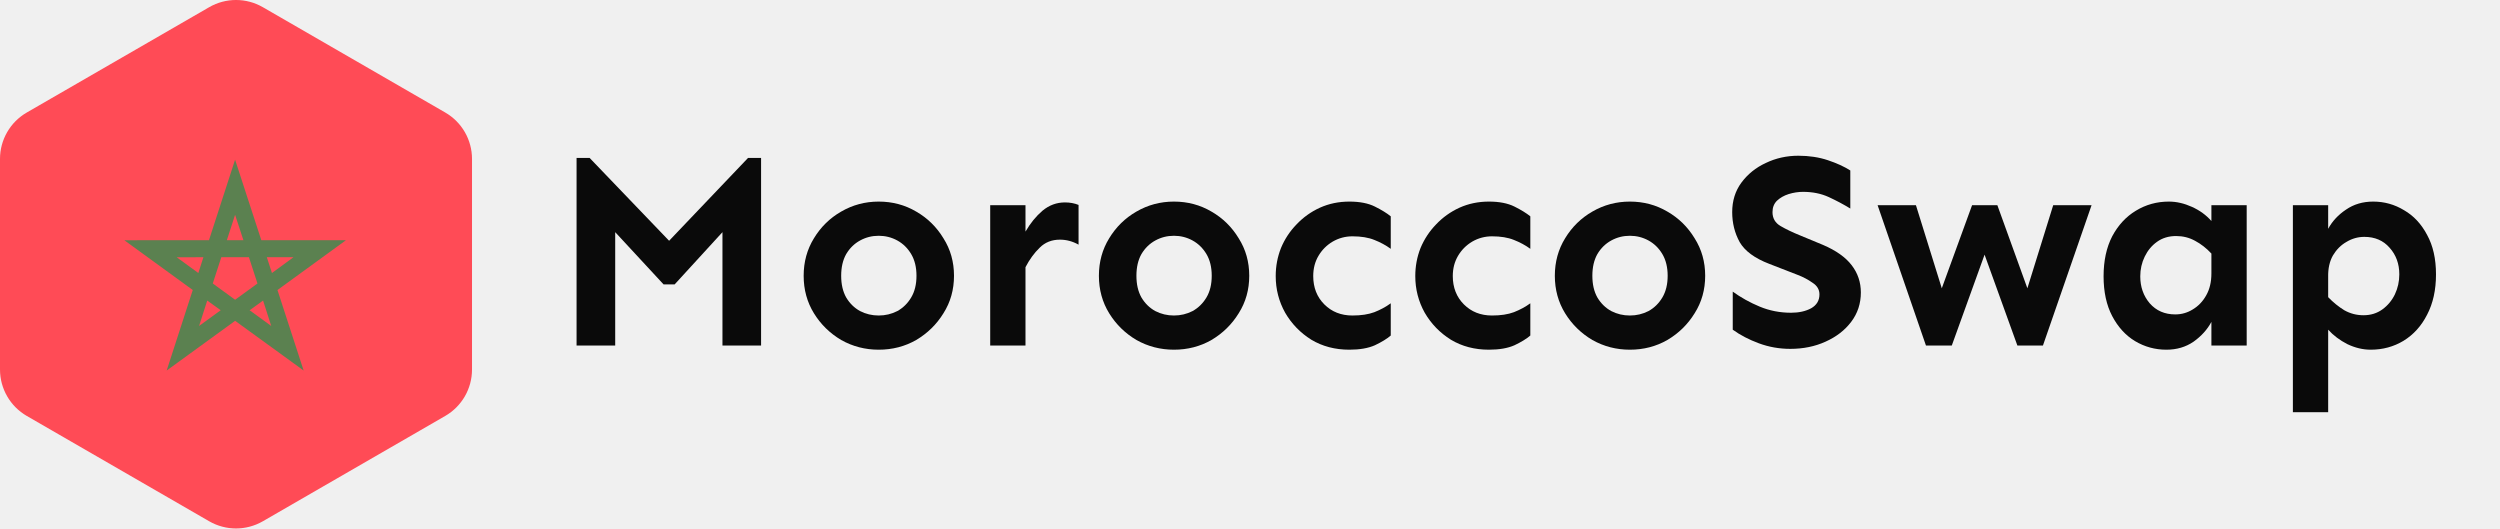
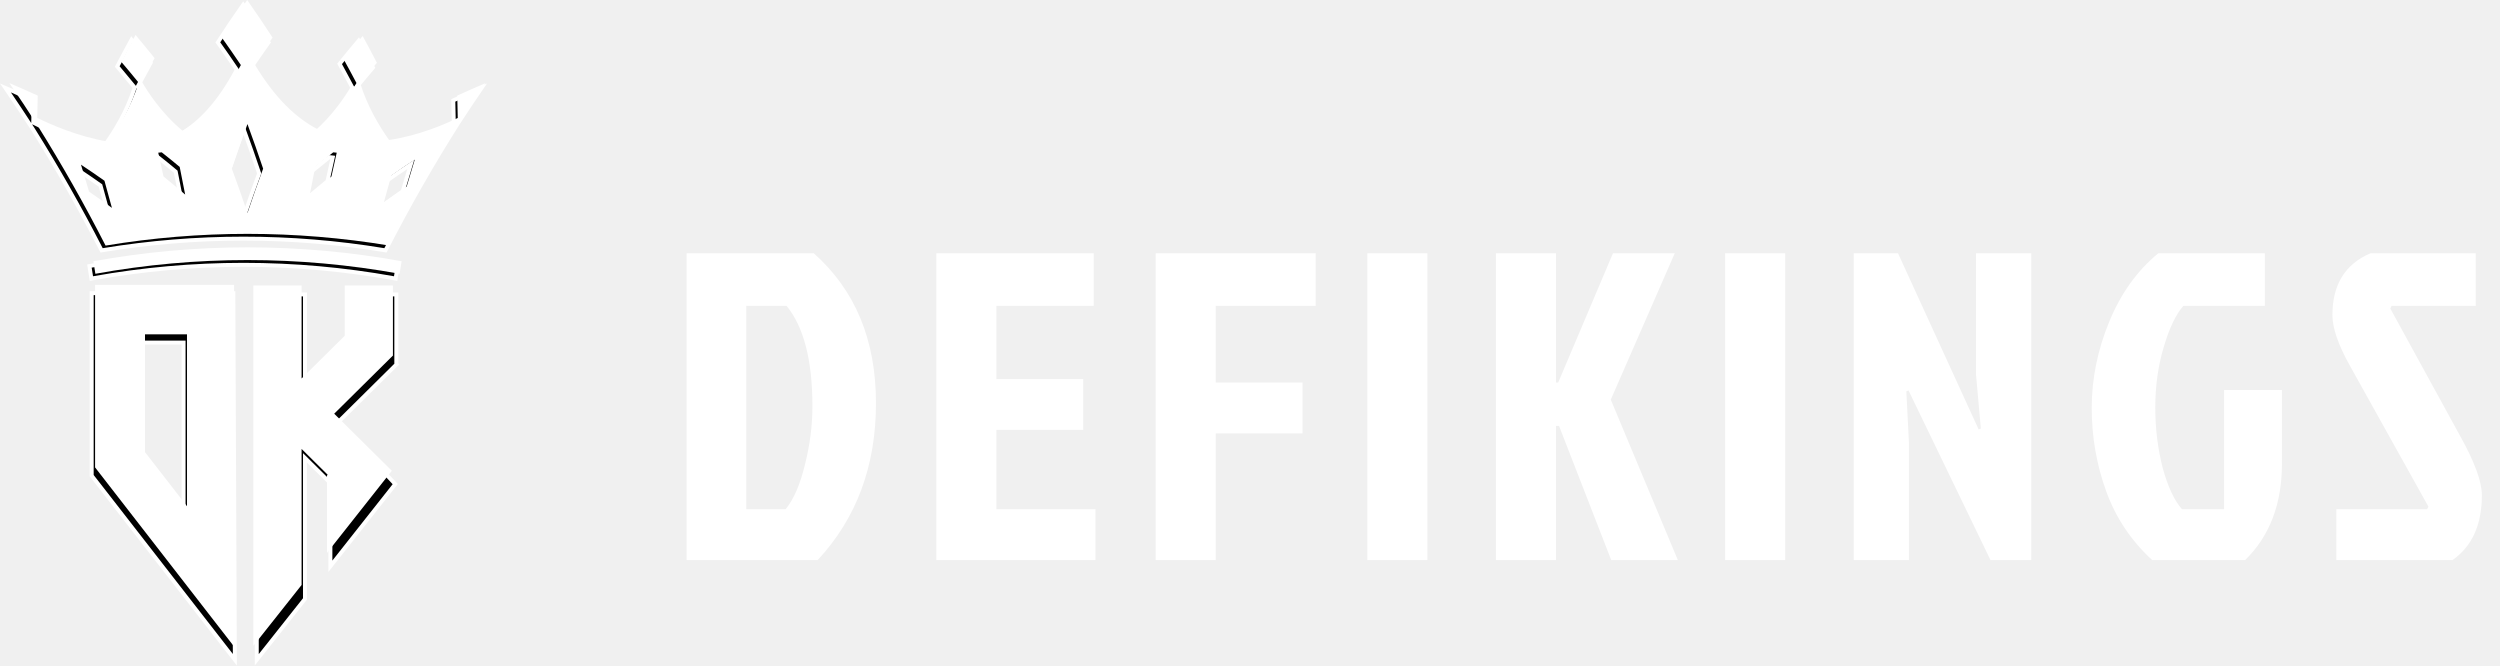
- <svg xmlns="http://www.w3.org/2000/svg" width="123" height="26" viewBox="0 0 123 26" fill="none">
-   <path d="M37.445 7.771V17H35.545V11.422L33.193 13.992H32.647L30.268 11.422V17H28.367V7.771H29.01L32.92 11.846L36.803 7.771H37.445Z" fill="#0A0A0A" />
-   <path d="M43.232 9.918C43.906 9.918 44.522 10.082 45.078 10.41C45.633 10.729 46.08 11.167 46.417 11.723C46.764 12.27 46.937 12.885 46.937 13.568C46.937 14.252 46.764 14.867 46.417 15.414C46.08 15.961 45.633 16.398 45.078 16.727C44.522 17.046 43.906 17.205 43.232 17.205C42.566 17.205 41.951 17.046 41.386 16.727C40.83 16.398 40.383 15.961 40.046 15.414C39.709 14.867 39.54 14.252 39.54 13.568C39.54 12.885 39.709 12.27 40.046 11.723C40.383 11.167 40.83 10.729 41.386 10.41C41.951 10.082 42.566 9.918 43.232 9.918ZM43.232 11.6C42.904 11.6 42.598 11.677 42.316 11.832C42.033 11.987 41.805 12.21 41.632 12.502C41.468 12.794 41.386 13.149 41.386 13.568C41.386 13.988 41.468 14.343 41.632 14.635C41.805 14.926 42.033 15.15 42.316 15.305C42.598 15.45 42.904 15.523 43.232 15.523C43.56 15.523 43.865 15.45 44.148 15.305C44.43 15.15 44.658 14.926 44.831 14.635C45.005 14.343 45.091 13.988 45.091 13.568C45.091 13.149 45.005 12.794 44.831 12.502C44.658 12.21 44.43 11.987 44.148 11.832C43.865 11.677 43.56 11.6 43.232 11.6Z" fill="#0A0A0A" />
-   <path d="M53.065 12.037C52.773 11.873 52.468 11.791 52.149 11.791C51.748 11.791 51.415 11.923 51.151 12.188C50.887 12.443 50.654 12.762 50.454 13.145V17H48.718V10.096H50.454V11.395C50.691 10.984 50.969 10.643 51.288 10.369C51.616 10.096 51.985 9.959 52.395 9.959C52.641 9.959 52.865 10 53.065 10.082V12.037Z" fill="#0A0A0A" />
-   <path d="M57.758 9.918C58.432 9.918 59.048 10.082 59.604 10.41C60.16 10.729 60.606 11.167 60.943 11.723C61.29 12.27 61.463 12.885 61.463 13.568C61.463 14.252 61.29 14.867 60.943 15.414C60.606 15.961 60.16 16.398 59.604 16.727C59.048 17.046 58.432 17.205 57.758 17.205C57.093 17.205 56.477 17.046 55.912 16.727C55.356 16.398 54.91 15.961 54.572 15.414C54.235 14.867 54.066 14.252 54.066 13.568C54.066 12.885 54.235 12.27 54.572 11.723C54.91 11.167 55.356 10.729 55.912 10.41C56.477 10.082 57.093 9.918 57.758 9.918ZM57.758 11.6C57.43 11.6 57.124 11.677 56.842 11.832C56.559 11.987 56.331 12.21 56.158 12.502C55.994 12.794 55.912 13.149 55.912 13.568C55.912 13.988 55.994 14.343 56.158 14.635C56.331 14.926 56.559 15.15 56.842 15.305C57.124 15.45 57.43 15.523 57.758 15.523C58.086 15.523 58.391 15.45 58.674 15.305C58.956 15.15 59.184 14.926 59.358 14.635C59.531 14.343 59.617 13.988 59.617 13.568C59.617 13.149 59.531 12.794 59.358 12.502C59.184 12.21 58.956 11.987 58.674 11.832C58.391 11.677 58.086 11.6 57.758 11.6Z" fill="#0A0A0A" />
-   <path d="M66.388 9.918C66.898 9.918 67.318 10 67.646 10.164C67.974 10.328 68.234 10.488 68.425 10.643V12.242C68.188 12.069 67.919 11.923 67.619 11.805C67.327 11.686 66.967 11.627 66.538 11.627C66.192 11.627 65.869 11.713 65.568 11.887C65.276 12.06 65.044 12.292 64.871 12.584C64.697 12.876 64.611 13.208 64.611 13.582C64.611 14.147 64.793 14.612 65.158 14.977C65.522 15.341 65.983 15.523 66.538 15.523C66.967 15.523 67.327 15.469 67.619 15.359C67.919 15.241 68.188 15.095 68.425 14.922V16.508C68.234 16.672 67.974 16.831 67.646 16.986C67.318 17.132 66.898 17.205 66.388 17.205C65.686 17.205 65.062 17.041 64.515 16.713C63.977 16.376 63.549 15.934 63.23 15.387C62.92 14.831 62.765 14.229 62.765 13.582C62.765 13.099 62.852 12.639 63.025 12.201C63.207 11.764 63.462 11.376 63.791 11.039C64.119 10.693 64.501 10.419 64.939 10.219C65.385 10.018 65.869 9.918 66.388 9.918Z" fill="#0A0A0A" />
-   <path d="M73.255 9.918C73.765 9.918 74.184 10 74.513 10.164C74.841 10.328 75.1 10.488 75.292 10.643V12.242C75.055 12.069 74.786 11.923 74.485 11.805C74.194 11.686 73.834 11.627 73.405 11.627C73.059 11.627 72.735 11.713 72.434 11.887C72.143 12.06 71.91 12.292 71.737 12.584C71.564 12.876 71.477 13.208 71.477 13.582C71.477 14.147 71.66 14.612 72.024 14.977C72.389 15.341 72.849 15.523 73.405 15.523C73.834 15.523 74.194 15.469 74.485 15.359C74.786 15.241 75.055 15.095 75.292 14.922V16.508C75.1 16.672 74.841 16.831 74.513 16.986C74.184 17.132 73.765 17.205 73.255 17.205C72.553 17.205 71.928 17.041 71.382 16.713C70.844 16.376 70.415 15.934 70.097 15.387C69.787 14.831 69.632 14.229 69.632 13.582C69.632 13.099 69.718 12.639 69.891 12.201C70.074 11.764 70.329 11.376 70.657 11.039C70.985 10.693 71.368 10.419 71.805 10.219C72.252 10.018 72.735 9.918 73.255 9.918Z" fill="#0A0A0A" />
-   <path d="M80.19 9.918C80.864 9.918 81.479 10.082 82.035 10.41C82.591 10.729 83.038 11.167 83.375 11.723C83.722 12.27 83.895 12.885 83.895 13.568C83.895 14.252 83.722 14.867 83.375 15.414C83.038 15.961 82.591 16.398 82.035 16.727C81.479 17.046 80.864 17.205 80.19 17.205C79.524 17.205 78.909 17.046 78.344 16.727C77.788 16.398 77.341 15.961 77.004 15.414C76.667 14.867 76.498 14.252 76.498 13.568C76.498 12.885 76.667 12.27 77.004 11.723C77.341 11.167 77.788 10.729 78.344 10.41C78.909 10.082 79.524 9.918 80.19 9.918ZM80.19 11.6C79.862 11.6 79.556 11.677 79.274 11.832C78.991 11.987 78.763 12.21 78.59 12.502C78.426 12.794 78.344 13.149 78.344 13.568C78.344 13.988 78.426 14.343 78.59 14.635C78.763 14.926 78.991 15.15 79.274 15.305C79.556 15.45 79.862 15.523 80.19 15.523C80.518 15.523 80.823 15.45 81.106 15.305C81.388 15.15 81.616 14.926 81.789 14.635C81.962 14.343 82.049 13.988 82.049 13.568C82.049 13.149 81.962 12.794 81.789 12.502C81.616 12.21 81.388 11.987 81.106 11.832C80.823 11.677 80.518 11.6 80.19 11.6Z" fill="#0A0A0A" />
-   <path d="M88.478 7.662C89.007 7.662 89.49 7.735 89.927 7.881C90.365 8.027 90.734 8.195 91.035 8.387V10.26C90.707 10.059 90.356 9.872 89.982 9.699C89.608 9.526 89.184 9.439 88.71 9.439C88.474 9.439 88.237 9.476 87.999 9.549C87.772 9.622 87.58 9.731 87.425 9.877C87.279 10.023 87.207 10.21 87.207 10.438C87.207 10.738 87.339 10.966 87.603 11.121C87.867 11.276 88.191 11.431 88.574 11.586L89.695 12.051C90.333 12.324 90.802 12.657 91.103 13.049C91.404 13.441 91.554 13.887 91.554 14.389C91.554 14.935 91.395 15.419 91.076 15.838C90.766 16.248 90.347 16.572 89.818 16.809C89.298 17.046 88.72 17.164 88.082 17.164C87.544 17.164 87.029 17.073 86.537 16.891C86.044 16.708 85.616 16.485 85.251 16.221V14.348C85.653 14.639 86.095 14.885 86.578 15.086C87.061 15.287 87.576 15.387 88.123 15.387C88.505 15.387 88.834 15.314 89.107 15.168C89.38 15.013 89.517 14.785 89.517 14.484C89.517 14.247 89.403 14.056 89.175 13.91C88.957 13.755 88.715 13.628 88.451 13.527L87.043 12.98C86.332 12.707 85.849 12.352 85.593 11.914C85.347 11.467 85.224 10.975 85.224 10.438C85.224 9.882 85.374 9.398 85.675 8.988C85.985 8.569 86.386 8.245 86.878 8.018C87.371 7.781 87.904 7.662 88.478 7.662Z" fill="#0A0A0A" />
-   <path d="M102.905 10.096L100.513 17H99.255L97.641 12.529L96.028 17H94.757L92.378 10.096H94.264L95.536 14.184L97.026 10.096H98.27L99.747 14.184L101.018 10.096H102.905Z" fill="#0A0A0A" />
-   <path d="M106.709 9.918C107.083 9.918 107.461 10.005 107.844 10.178C108.227 10.351 108.546 10.583 108.801 10.875V10.096H110.537V17H108.801V15.838C108.6 16.212 108.309 16.535 107.926 16.809C107.543 17.073 107.097 17.205 106.586 17.205C106.03 17.205 105.515 17.064 105.041 16.781C104.576 16.499 104.203 16.088 103.92 15.551C103.638 15.013 103.496 14.361 103.496 13.596C103.496 12.83 103.638 12.174 103.92 11.627C104.212 11.08 104.599 10.661 105.082 10.369C105.574 10.068 106.117 9.918 106.709 9.918ZM107.065 11.613C106.7 11.613 106.386 11.709 106.121 11.9C105.866 12.083 105.666 12.324 105.52 12.625C105.374 12.926 105.301 13.249 105.301 13.596C105.301 14.115 105.456 14.557 105.766 14.922C106.085 15.287 106.504 15.469 107.024 15.469C107.334 15.469 107.621 15.387 107.885 15.223C108.158 15.059 108.377 14.831 108.541 14.539C108.714 14.238 108.801 13.878 108.801 13.459V12.475C108.555 12.21 108.286 12.001 107.994 11.846C107.712 11.691 107.402 11.613 107.065 11.613Z" fill="#0A0A0A" />
-   <path d="M116.761 9.918C117.308 9.918 117.814 10.059 118.279 10.342C118.753 10.615 119.131 11.021 119.414 11.559C119.705 12.087 119.851 12.734 119.851 13.5C119.851 14.266 119.705 14.926 119.414 15.482C119.131 16.038 118.744 16.467 118.252 16.768C117.768 17.059 117.231 17.205 116.638 17.205C116.255 17.205 115.873 17.114 115.49 16.932C115.116 16.74 114.802 16.503 114.546 16.221V20.281H112.81V10.096H114.546V11.258C114.747 10.884 115.039 10.57 115.421 10.315C115.804 10.05 116.251 9.918 116.761 9.918ZM116.324 11.654C116.014 11.654 115.722 11.736 115.449 11.9C115.175 12.055 114.952 12.279 114.779 12.57C114.615 12.862 114.537 13.213 114.546 13.623V14.621C114.793 14.876 115.057 15.091 115.339 15.264C115.631 15.428 115.946 15.51 116.283 15.51C116.638 15.51 116.948 15.414 117.213 15.223C117.477 15.031 117.682 14.785 117.828 14.484C117.974 14.175 118.046 13.846 118.046 13.5C118.046 12.98 117.887 12.543 117.568 12.188C117.258 11.832 116.843 11.654 116.324 11.654Z" fill="#0A0A0A" />
-   <path d="M10.293 0.353C11.109 -0.118 12.114 -0.118 12.931 0.353L21.905 5.535C22.721 6.006 23.223 6.876 23.223 7.819V18.181C23.223 19.123 22.721 19.994 21.905 20.465L12.931 25.647C12.114 26.118 11.109 26.118 10.293 25.647L1.319 20.465C0.503 19.994 0 19.123 0 18.181V7.819C0 6.876 0.503 6.006 1.319 5.535L10.293 0.353Z" fill="#FF4B56" />
-   <path d="M11.566 7.857L10.282 11.817L6.117 11.82L9.484 14.268L8.2 18.231C9.068 17.596 10.64 16.456 11.568 15.784L14.939 18.23L13.651 14.269L17.019 11.819H12.857L11.566 7.857ZM11.566 10.568L11.976 11.817L11.16 11.819L11.566 10.568ZM10.008 12.655L9.758 13.432L8.694 12.658L10.008 12.655ZM10.888 12.655H12.247L12.668 13.948L11.568 14.748L10.468 13.948L10.888 12.655ZM13.127 12.655H14.44L13.38 13.432L13.127 12.655ZM10.196 14.787L10.858 15.264L9.794 16.038L10.196 14.787ZM12.943 14.787L13.345 16.038L12.283 15.266V15.264L12.943 14.787Z" fill="#5B8150" />
+ <svg xmlns="http://www.w3.org/2000/svg" width="154" height="41" viewBox="0 0 154 41" fill="none">
+   <path d="M5.647 18.058V29.302L14.467 40.642L14.375 18.058H5.647ZM11.309 31.693L8.723 28.36V21.102H11.309V31.693Z" fill="black" />
+   <path d="M14.591 41L5.525 29.343V17.937H14.496V18.057L14.591 41ZM5.77 29.261L14.343 40.285L14.254 18.179H5.77L5.77 29.261ZM11.431 32.049L8.6 28.4V20.981H11.431L11.431 32.049ZM8.844 28.318L11.186 31.337V21.223H8.844V28.318Z" fill="white" />
+   <path d="M20.796 26.038L24.421 22.449L24.414 22.442V18.137H21.443V21.238L18.787 23.867V18.137H15.817V40.642L18.787 36.893V28.207L20.393 29.797L20.351 29.849V34.882L24.347 29.82L20.796 26.038V26.038Z" fill="black" />
+   <path d="M15.695 40.993V18.016H18.91V23.575L21.321 21.188V18.016H24.536V22.392L24.594 22.449L20.966 26.041L24.508 29.814L20.229 35.233V29.807L18.909 28.5V36.934L15.695 40.993ZM15.939 18.258V40.292L18.665 36.851V27.915L20.555 29.787L20.474 29.891V34.531L24.187 29.827L20.626 26.034L24.291 22.406V18.258H21.566V21.288L18.665 24.16V18.258H15.939Z" fill="white" />
+   <path d="M5.857 17.549V28.793L14.42 39.829V17.549H5.857ZM11.519 31.184L8.932 27.851V20.594H11.519V31.184Z" fill="white" />
+   <path d="M24.12 28.982L20.587 25.484L24.211 21.896L24.204 21.889V17.584H21.234V20.684L18.578 23.314V17.584H15.607V39.785L18.578 36.035V27.654L20.183 29.243L20.142 29.296V34.061L24.131 29.008L24.139 29L24.138 28.999L24.139 28.997L24.12 28.982V28.982Z" fill="white" />
+   <path d="M5.508 16.388L5.631 17.16C11.826 16.033 18.177 16.033 24.372 17.16L24.494 16.388C18.218 15.246 11.784 15.246 5.508 16.388V16.388Z" fill="black" />
+   <path d="M24.473 17.301L24.35 17.28C18.169 16.153 11.833 16.153 5.653 17.28L5.529 17.302L5.369 16.291L5.486 16.27C11.777 15.122 18.226 15.122 24.517 16.27L24.634 16.291L24.473 17.301ZM15 16.191C18.109 16.192 21.211 16.468 24.27 17.018L24.355 16.486C18.169 15.372 11.832 15.372 5.647 16.486L5.731 17.018C8.79 16.468 11.892 16.192 15 16.191V16.191Z" fill="white" />
+   <path d="M29.665 5.416C29.077 5.664 28.496 5.92 27.922 6.185C27.934 6.644 27.944 7.102 27.952 7.561C27.206 7.927 25.553 8.652 23.721 8.915C23.108 8.055 22.383 6.837 21.935 5.401C22.275 4.986 22.62 4.573 22.971 4.163C22.686 3.611 22.394 3.06 22.094 2.511C21.695 2.983 21.303 3.457 20.918 3.936C21.189 4.425 21.454 4.916 21.712 5.409L21.711 5.412C21.395 5.951 20.585 7.209 19.344 8.268C18.014 7.585 16.686 6.345 15.424 4.225C15.789 3.684 16.162 3.145 16.544 2.61C16.039 1.832 15.518 1.06 14.981 0.294C14.444 1.06 13.923 1.832 13.419 2.611C13.818 3.17 14.209 3.733 14.591 4.301C13.472 6.396 12.252 7.646 10.998 8.347C9.644 7.221 8.782 5.834 8.492 5.321V5.32C8.748 4.837 9.009 4.356 9.277 3.876C8.893 3.397 8.502 2.921 8.104 2.449C7.803 2.997 7.509 3.546 7.222 4.098C7.587 4.526 7.945 4.957 8.298 5.391C7.822 6.893 7.041 8.156 6.407 9.016C4.53 8.706 2.811 7.934 2.049 7.555C2.057 7.098 2.067 6.642 2.079 6.185C1.505 5.92 0.924 5.664 0.336 5.417C0.92 6.265 1.488 7.121 2.041 7.984C3.562 10.415 4.968 12.895 6.258 15.423C12.046 14.46 17.956 14.46 23.744 15.423C25.103 12.762 26.591 10.155 28.207 7.601V7.6C28.682 6.867 29.168 6.139 29.665 5.416V5.416ZM5.241 12.098C5.078 11.543 4.911 10.99 4.744 10.437C5.234 10.761 5.714 11.092 6.19 11.427L6.649 13.099C6.187 12.76 5.716 12.424 5.241 12.098ZM9.828 11.165C9.72 10.676 9.611 10.188 9.503 9.699C9.573 9.69 9.644 9.683 9.718 9.678C10.092 9.972 10.46 10.272 10.825 10.575C10.938 11.142 11.05 11.71 11.162 12.279C10.725 11.904 10.28 11.532 9.828 11.165V11.165ZM14.999 13.415C14.693 12.501 14.372 11.59 14.036 10.683C14.344 9.764 14.665 8.848 14.999 7.935C15.336 8.849 15.658 9.766 15.964 10.684C15.628 11.592 15.306 12.503 14.999 13.415ZM20.172 11.165C19.721 11.531 19.275 11.904 18.838 12.28C18.949 11.711 19.062 11.143 19.175 10.576C19.541 10.273 19.907 9.972 20.282 9.678C20.355 9.683 20.426 9.69 20.497 9.7C20.389 10.188 20.281 10.676 20.172 11.165V11.165ZM24.808 11.786C24.33 12.112 23.859 12.446 23.395 12.787C23.545 12.229 23.701 11.672 23.856 11.115C24.332 10.779 24.815 10.448 25.307 10.127C25.136 10.678 24.971 11.231 24.808 11.786Z" fill="black" />
+   <path d="M15.114 7.893L14.999 7.58L14.884 7.893C14.561 8.777 14.236 9.704 13.92 10.645L13.906 10.684L13.921 10.724C14.282 11.706 14.597 12.598 14.883 13.453L14.998 13.798L15.115 13.453C15.436 12.502 15.752 11.609 16.079 10.724L16.094 10.685L16.08 10.645C15.752 9.668 15.436 8.768 15.114 7.893V7.893ZM14.999 13.034C14.748 12.293 14.473 11.519 14.165 10.681C14.439 9.866 14.719 9.064 14.999 8.29C15.277 9.052 15.552 9.838 15.835 10.681C15.551 11.447 15.277 12.221 14.999 13.034Z" fill="white" />
+   <path d="M29.617 5.305C29.031 5.552 28.449 5.809 27.871 6.075L27.798 6.108L27.8 6.188C27.811 6.616 27.822 7.053 27.829 7.487C27.022 7.877 25.489 8.527 23.778 8.786C23.236 8.016 22.519 6.829 22.073 5.428C22.398 5.029 22.732 4.631 23.065 4.242L23.117 4.18L23.081 4.108C22.797 3.557 22.501 3.001 22.202 2.454L22.116 2.297L22 2.434C21.604 2.902 21.207 3.382 20.823 3.861L20.772 3.924L20.811 3.994C21.069 4.459 21.324 4.934 21.573 5.407C21.262 5.929 20.486 7.116 19.327 8.123C17.929 7.383 16.697 6.108 15.568 4.229C15.92 3.709 16.281 3.188 16.644 2.68L16.691 2.613L16.647 2.545C16.143 1.768 15.617 0.987 15.081 0.225L14.981 0.082L14.881 0.225C14.347 0.986 13.821 1.766 13.316 2.546L13.272 2.615L13.319 2.68C13.701 3.215 14.081 3.762 14.448 4.307C13.444 6.171 12.319 7.445 11.011 8.2C9.727 7.111 8.899 5.784 8.63 5.318C8.876 4.855 9.128 4.39 9.383 3.933L9.423 3.863L9.372 3.799C8.987 3.318 8.596 2.841 8.198 2.369L8.083 2.232L7.997 2.389C7.696 2.936 7.398 3.491 7.113 4.04L7.076 4.112L7.128 4.174C7.475 4.581 7.822 4.998 8.161 5.414C7.69 6.868 6.928 8.091 6.352 8.882C4.537 8.571 2.873 7.826 2.171 7.48C2.179 7.051 2.189 6.617 2.2 6.188L2.202 6.108L2.129 6.075C1.555 5.81 0.967 5.551 0.384 5.305L0 5.143L0.235 5.484C0.812 6.325 1.385 7.188 1.937 8.048L1.955 8.076C3.458 10.481 4.869 12.97 6.149 15.476L6.19 15.557L6.278 15.542C12.053 14.581 17.949 14.581 23.724 15.542L23.813 15.557L23.854 15.477C25.215 12.813 26.715 10.184 28.311 7.666L28.315 7.659C28.788 6.928 29.276 6.197 29.766 5.485L30 5.145L29.617 5.305ZM1.925 7.552V7.579C1.514 6.945 1.096 6.316 0.671 5.691C1.102 5.876 1.53 6.067 1.953 6.261C1.942 6.69 1.933 7.124 1.925 7.552V7.552ZM21.066 3.948C21.397 3.537 21.733 3.13 22.073 2.726C22.329 3.197 22.582 3.674 22.826 4.147C22.494 4.536 22.165 4.929 21.841 5.325L21.82 5.35C21.574 4.88 21.322 4.413 21.066 3.948V3.948ZM7.368 4.081C7.615 3.606 7.868 3.133 8.126 2.663C8.463 3.065 8.8 3.477 9.13 3.888C8.877 4.342 8.627 4.804 8.384 5.264L8.371 5.288C8.042 4.883 7.704 4.478 7.368 4.081ZM23.675 15.288C17.932 14.341 12.069 14.341 6.326 15.288C5.05 12.793 3.643 10.316 2.146 7.922L2.143 7.916L2.138 7.909L1.978 7.662L2.005 7.668C2.689 8.008 4.457 8.817 6.386 9.136L6.461 9.148L6.505 9.087C7.105 8.273 7.922 6.978 8.414 5.429C8.688 5.904 9.56 7.309 10.92 8.44L10.985 8.494L11.059 8.452C12.454 7.672 13.645 6.332 14.7 4.357L14.734 4.293L14.694 4.233C14.328 3.688 13.949 3.142 13.568 2.607C14.025 1.902 14.5 1.196 14.982 0.506C15.466 1.198 15.941 1.903 16.398 2.606C16.035 3.115 15.674 3.637 15.323 4.157L15.28 4.221L15.319 4.287C16.502 6.274 17.801 7.611 19.289 8.376L19.362 8.414L19.425 8.36C20.69 7.282 21.52 5.982 21.818 5.474L21.826 5.46C22.196 6.637 22.815 7.856 23.62 8.987L23.663 9.047L23.738 9.037C25.562 8.774 27.193 8.069 28.004 7.672L28.024 7.662C26.47 10.123 25.008 12.687 23.676 15.288H23.675ZM28.104 7.535L28.1 7.542C28.091 7.555 28.083 7.569 28.075 7.582V7.56C28.067 7.127 28.057 6.691 28.047 6.261C28.471 6.066 28.899 5.876 29.329 5.691C28.917 6.298 28.505 6.916 28.105 7.534L28.104 7.535Z" fill="white" />
+   <path d="M10.944 10.552L10.935 10.509L10.902 10.482C10.461 10.115 10.118 9.838 9.793 9.582L9.756 9.553L9.709 9.556C9.634 9.561 9.561 9.568 9.487 9.578L9.355 9.595L9.383 9.723C9.439 9.973 9.494 10.223 9.55 10.473C9.603 10.712 9.656 10.95 9.708 11.189L9.717 11.23L9.751 11.257C10.182 11.607 10.63 11.981 11.08 12.369L11.348 12.599L11.281 12.256C11.167 11.67 11.051 11.091 10.944 10.552V10.552ZM9.938 11.098C9.888 10.873 9.838 10.648 9.788 10.424C9.742 10.217 9.696 10.011 9.65 9.805L9.677 9.802C9.982 10.042 10.304 10.303 10.711 10.641C10.795 11.061 10.883 11.506 10.973 11.959C10.623 11.661 10.276 11.373 9.938 11.098V11.098Z" fill="white" />
+   <path d="M20.291 9.557L20.244 9.554L20.207 9.583C19.882 9.839 19.54 10.116 19.098 10.483L19.065 10.51L19.056 10.553C18.93 11.186 18.824 11.719 18.719 12.257L18.652 12.601L18.92 12.371C19.37 11.983 19.818 11.609 20.25 11.259L20.283 11.232L20.292 11.191C20.346 10.947 20.4 10.702 20.454 10.458C20.509 10.214 20.563 9.97 20.617 9.725L20.645 9.597L20.514 9.58C20.439 9.569 20.366 9.562 20.291 9.557V9.557ZM20.215 10.406C20.164 10.637 20.113 10.868 20.062 11.098C19.713 11.381 19.368 11.668 19.027 11.959C19.108 11.545 19.192 11.122 19.288 10.641C19.695 10.303 20.017 10.042 20.322 9.802L20.349 9.805C20.304 10.005 20.26 10.205 20.215 10.406V10.406Z" fill="white" />
+   <path d="M23.784 11.015L23.749 11.04L23.733 11.096C23.583 11.64 23.425 12.201 23.276 12.754L23.185 13.089L23.466 12.883C23.927 12.545 24.401 12.209 24.876 11.885L24.912 11.861L24.924 11.82C25.073 11.317 25.247 10.733 25.423 10.161L25.521 9.84L25.238 10.025C24.781 10.323 24.306 10.648 23.784 11.015V11.015ZM24.701 11.71C24.333 11.963 23.964 12.222 23.603 12.483C23.721 12.049 23.843 11.613 23.962 11.188C24.36 10.906 24.733 10.651 25.09 10.413C24.953 10.864 24.82 11.312 24.701 11.71V11.71Z" fill="white" />
+   <path d="M6.261 11.328C5.738 10.959 5.264 10.634 4.812 10.335L4.53 10.148L4.687 10.669C4.831 11.148 4.98 11.643 5.123 12.132L5.135 12.173L5.171 12.197C5.617 12.504 6.091 12.84 6.576 13.195L6.859 13.403L6.296 11.353L6.261 11.328ZM5.346 12.023C5.219 11.59 5.088 11.152 4.959 10.725C5.313 10.963 5.684 11.219 6.083 11.5L6.439 12.795C6.063 12.523 5.697 12.264 5.346 12.023V12.023Z" fill="white" />
+   <path d="M5.753 16.093L5.875 16.865C12.071 15.738 18.421 15.738 24.616 16.865C24.657 16.608 24.698 16.35 24.739 16.093C18.463 14.951 12.029 14.951 5.753 16.093V16.093Z" fill="white" />
+   <path d="M29.909 5.122C29.321 5.37 28.74 5.626 28.167 5.89C28.178 6.35 28.189 6.808 28.197 7.267C27.451 7.634 25.797 8.358 23.966 8.622C23.354 7.762 22.628 6.543 22.181 5.108C22.521 4.692 22.866 4.279 23.217 3.87C22.932 3.317 22.64 2.767 22.34 2.218C21.941 2.689 21.549 3.163 21.164 3.642C21.435 4.131 21.7 4.623 21.959 5.116L21.957 5.118C21.642 5.657 20.831 6.916 19.591 7.974C18.26 7.291 16.932 6.051 15.67 3.932C16.035 3.39 16.408 2.851 16.79 2.316C16.285 1.538 15.764 0.766 15.227 0C14.69 0.767 14.169 1.539 13.665 2.317C14.065 2.877 14.455 3.44 14.837 4.007C13.718 6.103 12.498 7.352 11.244 8.054C9.89 6.928 9.028 5.54 8.738 5.028V5.026C8.994 4.544 9.255 4.062 9.523 3.582C9.138 3.103 8.747 2.627 8.35 2.154C8.048 2.702 7.754 3.251 7.467 3.803C7.832 4.231 8.191 4.662 8.543 5.096C8.068 6.598 7.286 7.861 6.652 8.721C4.775 8.411 3.057 7.64 2.294 7.26C2.302 6.803 2.312 6.346 2.324 5.89C1.75 5.626 1.169 5.37 0.581 5.122C1.165 5.97 1.733 6.826 2.286 7.689C3.807 10.12 5.213 12.6 6.503 15.128C12.291 14.165 18.201 14.165 23.989 15.128C25.348 12.468 26.835 9.861 28.451 7.307V7.306C28.927 6.573 29.413 5.846 29.909 5.122ZM5.485 11.804C5.323 11.25 5.156 10.696 4.988 10.143C5.478 10.466 5.959 10.798 6.434 11.133C6.587 11.691 6.74 12.248 6.894 12.805C6.432 12.466 5.962 12.13 5.485 11.804ZM10.072 10.871C9.965 10.382 9.856 9.895 9.748 9.405C9.818 9.396 9.889 9.389 9.963 9.384C10.337 9.678 10.704 9.978 11.069 10.281C11.182 10.848 11.295 11.416 11.406 11.985C10.97 11.61 10.525 11.237 10.072 10.871ZM15.243 13.121C14.938 12.207 14.617 11.297 14.28 10.389C14.589 9.471 14.91 8.555 15.243 7.641C15.58 8.555 15.902 9.471 16.209 10.389C15.872 11.298 15.55 12.209 15.243 13.121V13.121ZM20.417 10.871C19.965 11.237 19.52 11.61 19.083 11.986C19.194 11.417 19.306 10.849 19.42 10.282C19.786 9.979 20.151 9.678 20.527 9.384C20.6 9.389 20.67 9.396 20.742 9.406C20.634 9.895 20.526 10.382 20.417 10.871ZM25.051 11.492C24.573 11.818 24.102 12.152 23.638 12.493C23.789 11.935 23.945 11.378 24.1 10.821C24.576 10.485 25.058 10.154 25.55 9.833C25.381 10.384 25.216 10.937 25.051 11.491V11.492Z" fill="white" />
+   <path d="M45.968 31.368H48.398C48.902 30.738 49.298 29.82 49.586 28.614C49.892 27.408 50.045 26.211 50.045 25.023C50.045 22.197 49.514 20.136 48.452 18.84H45.968V31.368ZM42.296 34.5V15.6H50.126C52.682 17.868 53.96 20.946 53.96 24.834C53.96 28.704 52.763 31.926 50.369 34.5H42.296ZM57.68 34.5V15.6H67.373V18.84H61.379V23.349H66.725V26.481H61.379V31.368H67.481V34.5H57.68ZM71.191 34.5V15.6H81.046V18.84H74.89V23.565H80.236V26.697H74.89V34.5H71.191ZM84.228 34.5V15.6H87.927V34.5H84.228ZM92.15 34.5V15.6H95.849V23.565H95.984L99.359 15.6H103.166L99.224 24.618L103.355 34.5H99.251L96.038 26.238H95.849V34.5H92.15ZM106.268 34.5V15.6H109.967V34.5H106.268ZM122.614 34.5L117.565 24.051L117.43 24.105L117.592 27.291V34.5H114.19V15.6H116.917L121.885 26.454L122.02 26.4L121.723 23.079V15.6H125.125V34.5H122.614ZM138.3 34.5H132.576C131.28 33.312 130.335 31.899 129.741 30.261C129.147 28.623 128.85 26.913 128.85 25.131C128.85 23.331 129.21 21.558 129.93 19.812C130.65 18.066 131.658 16.662 132.954 15.6H139.515V18.84H134.493C134.025 19.38 133.62 20.235 133.278 21.405C132.936 22.557 132.765 23.79 132.765 25.104C132.765 26.4 132.918 27.642 133.224 28.83C133.548 30 133.944 30.846 134.412 31.368H137.004V24.024H140.568V28.56C140.568 31.044 139.812 33.024 138.3 34.5ZM146.026 15.6H152.506V18.84H147.322L147.241 19.002L151.561 26.886C152.443 28.47 152.884 29.676 152.884 30.504C152.884 32.322 152.281 33.654 151.075 34.5H143.92V31.368H149.509L149.59 31.206L144.73 22.485C144.028 21.225 143.677 20.199 143.677 19.407C143.677 17.535 144.46 16.266 146.026 15.6Z" fill="white" />
</svg>
